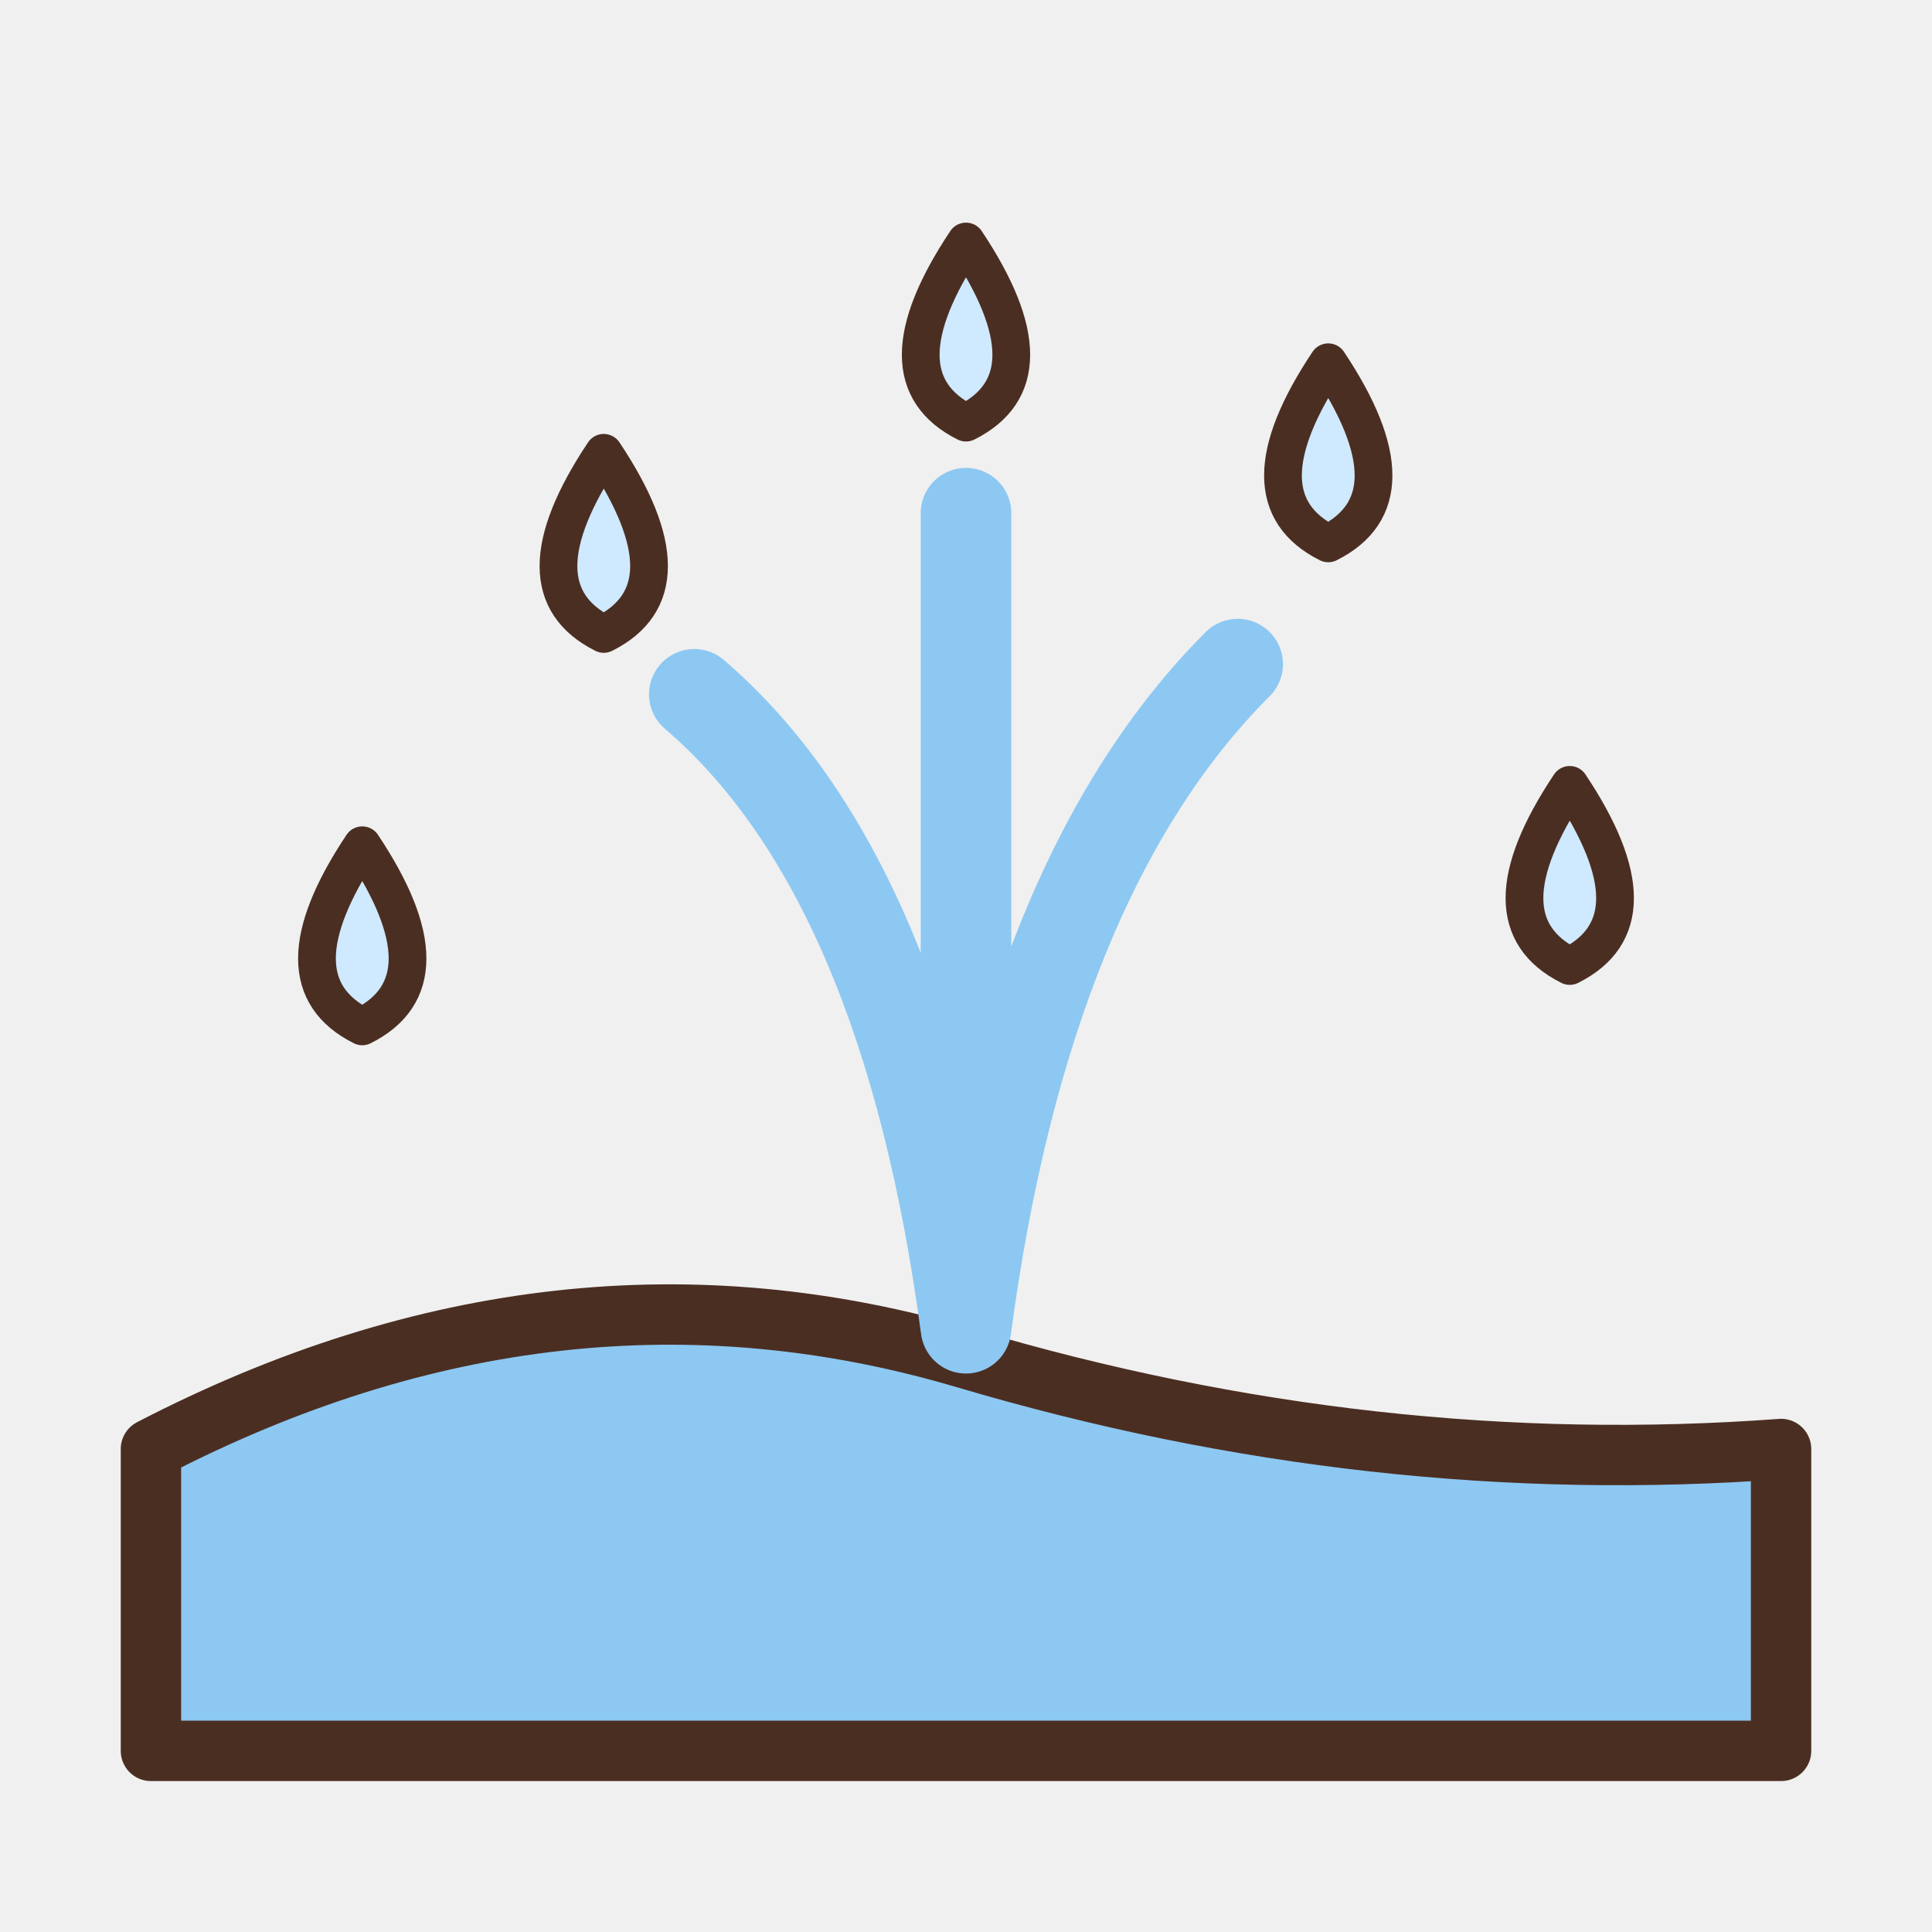
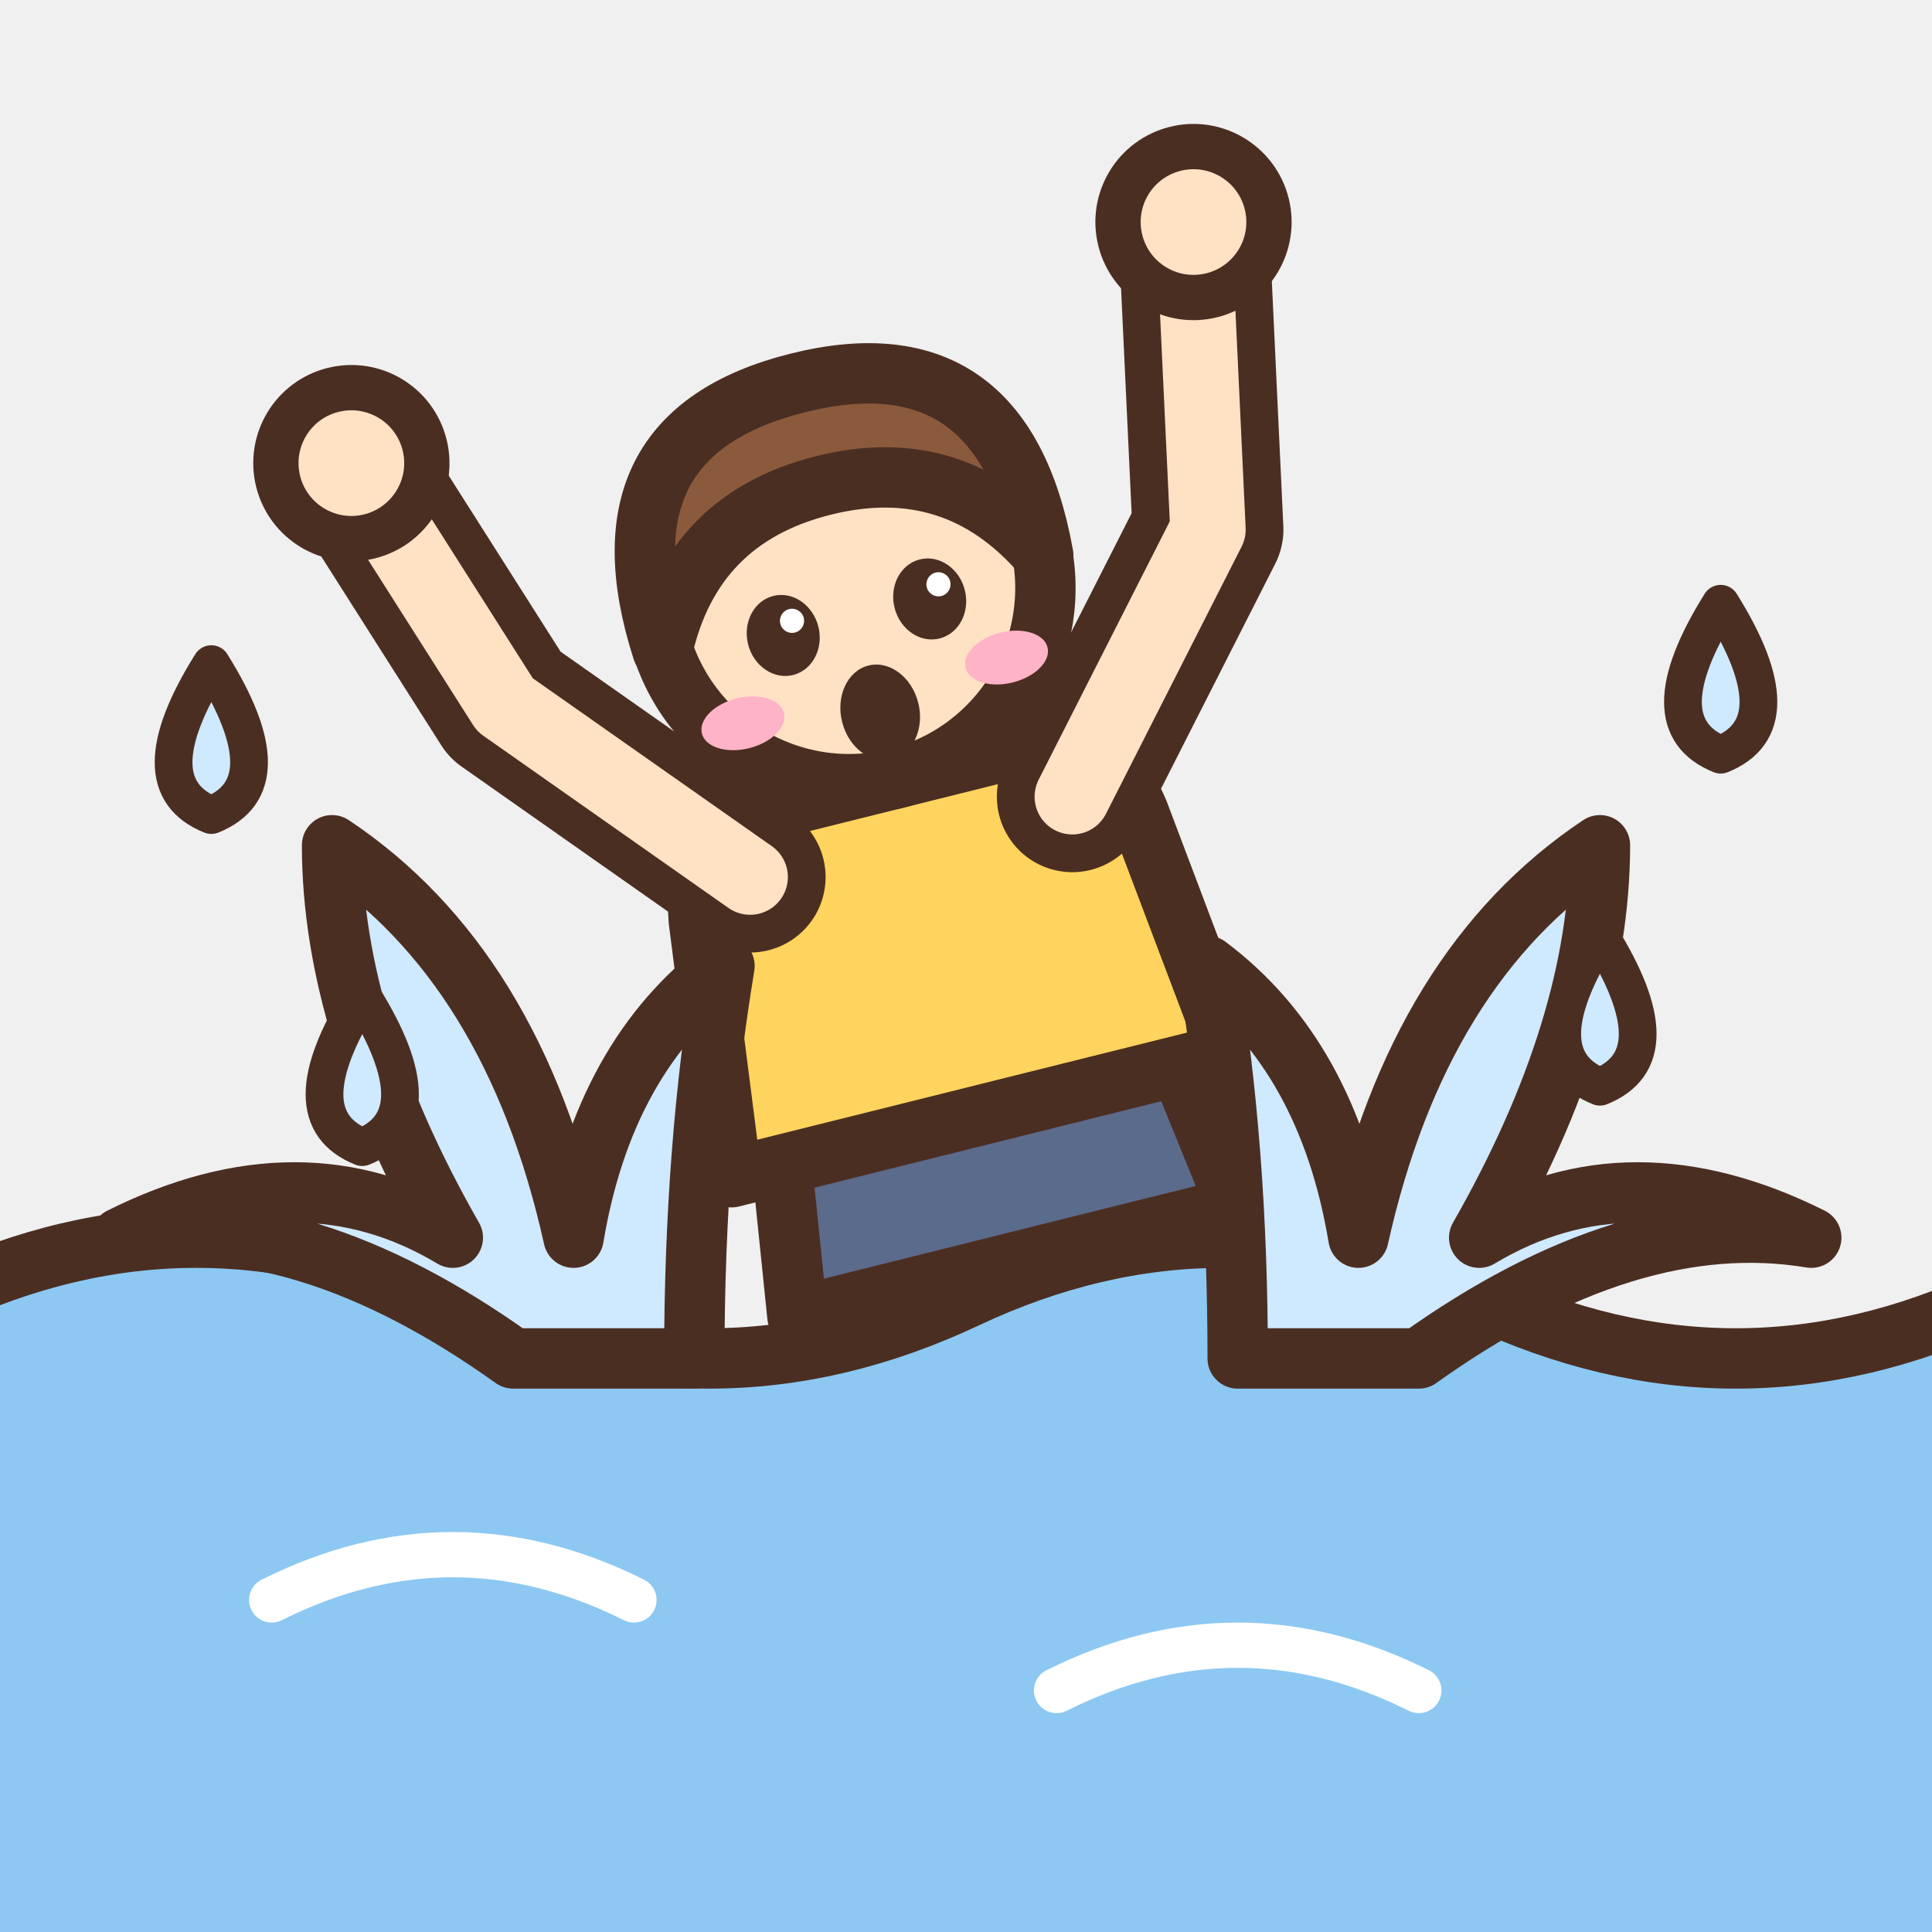
<svg xmlns="http://www.w3.org/2000/svg" viewBox="0 0 128 128">
  <g stroke="#4b2e22" stroke-width="4" stroke-linejoin="round" stroke-linecap="round">
-     <path d="M10 96q27-14 54-6t54 6v20H10Z" fill="#8cc8f2" />
-     <path d="M64 88q-4-30 -18-42M64 88q4-30 18-44M64 88V34" fill="none" stroke="#8cc8f2" stroke-width="6" />
-     <path d="M40 30q-6 9 0 12 6-3 0-12Z" fill="#cfe9ff" stroke-width="2.5" />
-     <path d="M88 24q-6 9 0 12 6-3 0-12Z" fill="#cfe9ff" stroke-width="2.5" />
-     <path d="M64 16q-6 9 0 12 6-3 0-12Z" fill="#cfe9ff" stroke-width="2.5" />
-     <path d="M24 56q-6 9 0 12 6-3 0-12Z" fill="#cfe9ff" stroke-width="2.5" />
-     <path d="M104 52q-6 9 0 12 6-3 0-12Z" fill="#cfe9ff" stroke-width="2.5" />
+     <g transform="rotate(-14 64 70)">
+       <g transform="translate(64 38) scale(1.0)">
+         <path d="M-6 42L-7 64" fill="none" stroke="#4b2e22" stroke-width="12" />
+         <path d="M-6 42L-7 64" fill="none" stroke="#5b6b8c" stroke-width="7" />
+         <path d="M6 42L7 64" fill="none" stroke="#4b2e22" stroke-width="12" />
+         <path d="M6 42L7 64" fill="none" stroke="#5b6b8c" stroke-width="7" />
+         <ellipse cx="-10" cy="66" rx="7" ry="4.5" fill="#ff8fa3" stroke-width="3" />
+         <ellipse cx="10" cy="66" rx="7" ry="4.5" fill="#ff8fa3" stroke-width="3" />
+         <path d="M-13 32h26l2 14H-15Z" fill="#5b6b8c" />
+         <path d="M-9 13h18q5 0 6 6l2 17h-34l2-17q1-6 6-6Z" fill="#ffd45e" />
+         <path d="M-11 17L-24 2L-30 -16" fill="none" stroke="#4b2e22" stroke-width="10" />
+         <path d="M-11 17L-24 2L-30 -16" fill="none" stroke="#ffe2c4" stroke-width="5" />
+         <circle cx="-30" cy="-16" r="5" fill="#ffe2c4" stroke-width="3" />
+         <path d="M11 17L24 2L28 -18" fill="none" stroke="#4b2e22" stroke-width="10" />
+         <path d="M11 17L24 2L28 -18" fill="none" stroke="#ffe2c4" stroke-width="5" />
+         <circle cx="28" cy="-18" r="5" fill="#ffe2c4" stroke-width="3" />
+         <circle cx="0" cy="0" r="13" fill="#ffe2c4" />
+         <path d="M-13 1q-1-15 13-15 14 0 13 15-4-8-13-8-9 0-13 8Z" fill="#8b5a3c" />
+         <ellipse cx="-5" cy="2" rx="2.4" ry="2.7" fill="#4b2e22" stroke="none" />
+         <circle cx="-4.2" cy="1.2" r="0.8" fill="#fff" stroke="none" />
+         <ellipse cx="5" cy="2" rx="2.4" ry="2.7" fill="#4b2e22" stroke="none" />
+         <circle cx="5.8" cy="1.2" r="0.8" fill="#fff" stroke="none" />
+         <ellipse cx="-9" cy="7" rx="2.8" ry="1.7" fill="#ffb3c6" stroke="none" />
+         <ellipse cx="9" cy="7" rx="2.8" ry="1.7" fill="#ffb3c6" stroke="none" />
+         <ellipse cx="0" cy="8.5" rx="2.6" ry="3.2" fill="#4b2e22" stroke="none" />
+       </g>
+     </g>
+     <path d="M-4 86q17-8 34 0t34 0 34 0 34 0v46H-4Z" fill="#8cc8f2" />
+     <path d="M34 90q-14-10-26-8 12-6 22 0-8-14-8-26 12 8 16 26 2-12 10-18-2 12-2 26Z" fill="#cfe9ff" />
+     <path d="M94 90q14-10 26-8-12-6-22 0 8-14 8-26-12 8-16 26-2-12-10-18 2 12 2 26Z" fill="#cfe9ff" />
+     <path d="M14 44q-5 8 0 10 5-2 0-10Z" fill="#cfe9ff" stroke-width="2.5" />
+     <path d="M114 40q-5 8 0 10 5-2 0-10Z" fill="#cfe9ff" stroke-width="2.5" />
+     <path d="M24 66q-5 8 0 10 5-2 0-10Z" fill="#cfe9ff" stroke-width="2.5" />
+     <path d="M106 62q-5 8 0 10 5-2 0-10Z" fill="#cfe9ff" stroke-width="2.5" />
+     <path d="M18 106q12-6 24 0M70 112q12-6 24 0" fill="none" stroke="#ffffff" stroke-width="3" />
  </g>
</svg>
